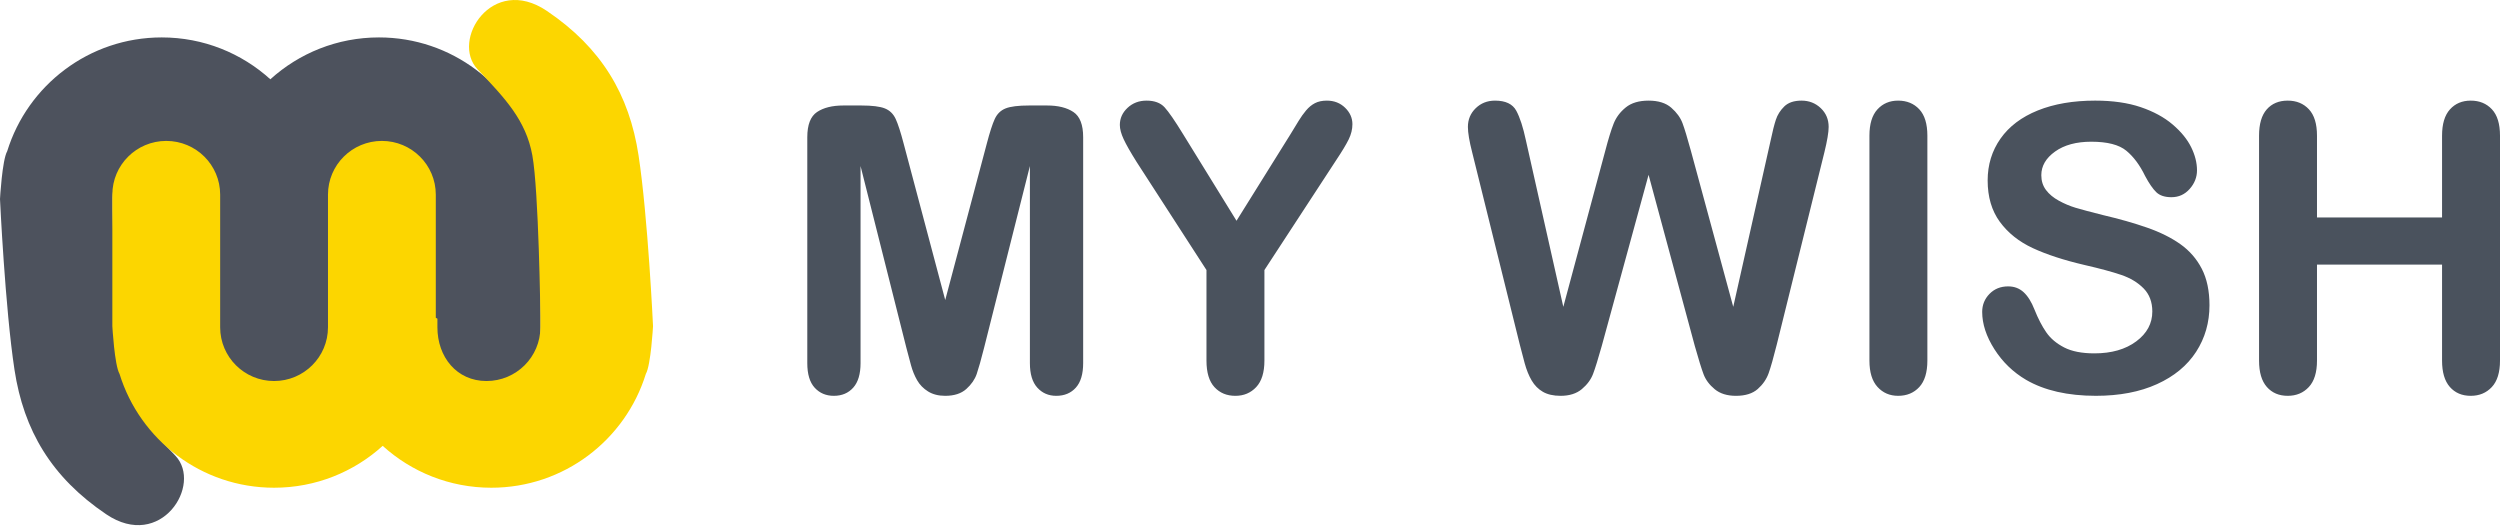
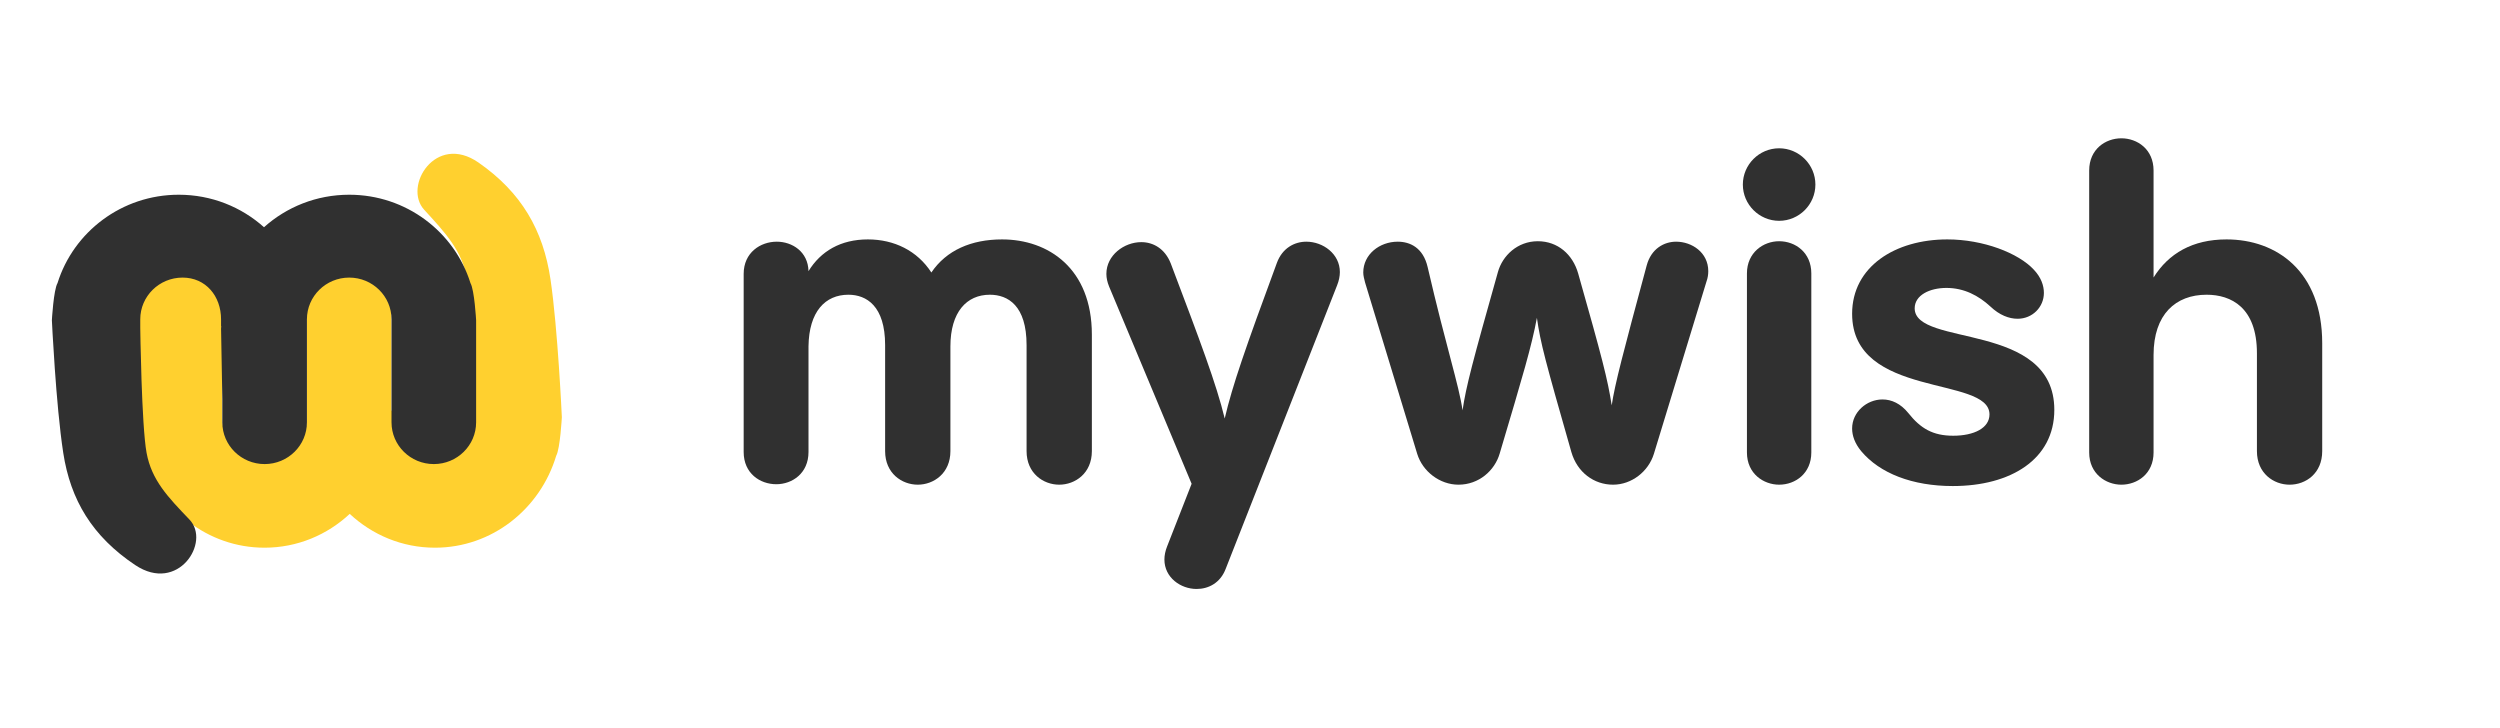
- <svg xmlns="http://www.w3.org/2000/svg" width="695px" height="146px" viewBox="0 0 695 146" version="1.1" id="svg2">
-   <defs id="defs8" />
-   <g id="Page-1" stroke="none" stroke-width="1" fill="none" fill-rule="evenodd">
-     <g id="Group">
-       <path d="M135.325,106.817 C127.048,106.817 120.339,100.131 120.339,91.884 L120.339,57.394 L120.339,55 C120.339,46.752 113.629,40.067 105.353,40.067 C97.076,40.067 91.836,46.753 91.836,55 L91.836,58.066 L91.836,91.883 C91.836,100.13 83.656,106.816 75.38,106.816 C67.103,106.816 60.394,100.13 60.394,91.883 L60.394,83.463 L60.394,57.643 C60.246,57.561 60.095,57.487 59.947,57.406 L59.947,55 C59.947,46.752 54.579,40.067 46.303,40.067 C38.026,40.067 31.317,46.753 31.317,55 L31.317,58.055 C31.317,58.055 31.764,92.976 33.554,102.795 C35.343,112.615 41.159,118.664 48.764,126.698 C56.369,134.732 44.738,153.231 29.528,142.965 C14.318,132.699 6.598,119.664 4.029,102.795 C1.411,85.62 0,55.325 0,55.325 C0,55.325 0.597,44.47 2,42.042 C7.669,23.717 24.757,10.403 44.96,10.403 C56.583,10.403 67.176,14.811 75.156,22.044 C83.136,14.811 93.729,10.403 105.353,10.403 C125.555,10.403 142.643,23.717 148.312,42.042 C149.715,44.47 150.312,55.325 150.312,55.325 L150.312,83.464 L150.312,91.884 C150.312,100.131 143.602,106.817 135.325,106.817 Z" id="path3" fill="#4D525D" />
-       <path d="M46.22,39.174 C54.497,39.174 61.206,45.86 61.206,54.107 L61.206,88.597 L61.206,90.991 C61.206,99.239 67.916,105.925 76.192,105.925 C84.469,105.925 91.179,99.239 91.179,90.991 L91.179,87.925 L91.179,54.107 C91.179,45.86 97.888,39.174 106.165,39.174 C114.442,39.174 121.152,45.86 121.152,54.107 L121.152,62.527 L121.152,88.347 C121.3,88.429 121.451,88.503 121.599,88.584 L121.599,90.991 C121.599,99.239 126.967,105.925 135.243,105.925 C143.52,105.925 150.229,99.239 150.229,90.991 L150.229,87.936 C150.229,87.936 149.782,53.015 147.992,43.196 C146.202,33.377 140.387,27.327 132.782,19.293 C125.177,11.259 136.808,-7.24 152.018,3.026 C167.228,13.292 174.948,26.327 177.517,43.196 C180.133,60.371 181.543,90.666 181.543,90.666 C181.543,90.666 180.946,101.521 179.543,103.949 C173.874,122.274 156.786,135.588 136.583,135.588 C124.96,135.588 114.367,131.18 106.387,123.947 C98.407,131.18 87.814,135.588 76.19,135.588 C55.988,135.588 38.9,122.274 33.231,103.949 C31.828,101.521 31.231,90.666 31.231,90.666 L31.231,62.527 L31.231,54.107 C31.234,45.86 37.943,39.174 46.22,39.174 Z" id="path5" fill="#FCD600" />
-       <path d="M298.408,31.14 C296.599,29.931 294.159,29.326 291.086,29.326 L286.096,29.326 C283.094,29.326 280.916,29.597 279.56,30.138 C278.204,30.679 277.201,31.654 276.55,33.061 C275.899,34.468 275.158,36.761 274.326,39.936 L262.773,83.405 L251.22,39.936 C250.388,36.761 249.647,34.469 248.996,33.061 C248.345,31.654 247.342,30.679 245.986,30.138 C244.63,29.597 242.451,29.326 239.45,29.326 L234.46,29.326 C231.386,29.326 228.945,29.931 227.138,31.14 C225.33,32.349 224.426,34.686 224.426,38.15 L224.426,100.944 C224.426,104.012 225.112,106.295 226.487,107.792 C227.861,109.289 229.633,110.039 231.802,110.039 C234.044,110.039 235.843,109.281 237.199,107.766 C238.555,106.25 239.233,103.977 239.233,100.945 L239.233,46.162 L251.979,96.722 C252.413,98.382 252.837,99.979 253.254,101.513 C253.669,103.047 254.239,104.445 254.962,105.708 C255.685,106.972 256.698,108.009 257.999,108.821 C259.301,109.633 260.892,110.039 262.772,110.039 C265.267,110.039 267.22,109.407 268.63,108.144 C270.04,106.881 271.007,105.483 271.532,103.949 C272.056,102.415 272.734,100.007 273.566,96.722 L286.312,46.162 L286.312,100.945 C286.312,103.976 286.999,106.25 288.373,107.766 C289.747,109.282 291.5,110.039 293.634,110.039 C295.912,110.039 297.729,109.281 299.085,107.766 C300.441,106.25 301.119,103.977 301.119,100.945 L301.119,38.15 C301.119,34.685 300.215,32.349 298.408,31.14 Z M368.863,27.973 C367.561,27.973 366.458,28.208 365.554,28.677 C364.65,29.146 363.827,29.823 363.086,30.707 C362.344,31.592 361.667,32.539 361.052,33.549 C360.437,34.56 359.677,35.805 358.774,37.284 L343.75,61.373 L328.89,37.284 C326.612,33.567 324.903,31.086 323.764,29.841 C322.625,28.596 320.952,27.973 318.747,27.973 C316.65,27.973 314.887,28.641 313.459,29.976 C312.03,31.312 311.317,32.899 311.317,34.74 C311.317,35.859 311.67,37.176 312.375,38.692 C313.08,40.208 314.282,42.319 315.982,45.026 L335.399,75.07 L335.399,100.242 C335.399,103.563 336.14,106.026 337.623,107.631 C339.105,109.236 341.04,110.04 343.426,110.04 C345.776,110.04 347.711,109.228 349.23,107.604 C350.749,105.98 351.508,103.526 351.508,100.242 L351.508,75.069 L371.414,44.592 C373.077,42.102 374.252,40.153 374.94,38.746 C375.626,37.339 375.971,35.931 375.971,34.524 C375.971,32.792 375.293,31.268 373.937,29.95 C372.579,28.632 370.888,27.973 368.863,27.973 Z M500.826,27.973 C498.728,27.973 497.128,28.514 496.026,29.597 C494.923,30.68 494.145,31.907 493.694,33.278 C493.241,34.65 492.763,36.544 492.257,38.962 L481.842,85.3 L470.072,41.94 C469.096,38.367 468.318,35.805 467.74,34.253 C467.161,32.702 466.121,31.267 464.621,29.95 C463.12,28.633 461.014,27.974 458.302,27.974 C455.626,27.974 453.51,28.606 451.956,29.869 C450.401,31.133 449.28,32.63 448.593,34.362 C447.906,36.094 447.128,38.621 446.261,41.941 L434.601,85.3 L424.187,38.962 C423.428,35.389 422.541,32.665 421.529,30.788 C420.516,28.912 418.546,27.973 415.617,27.973 C413.483,27.973 411.693,28.677 410.247,30.084 C408.8,31.491 408.077,33.224 408.077,35.281 C408.077,36.905 408.474,39.269 409.27,42.372 L422.504,95.801 C422.902,97.39 423.353,99.112 423.86,100.971 C424.366,102.83 425.017,104.435 425.813,105.789 C426.608,107.142 427.648,108.19 428.932,108.929 C430.215,109.668 431.851,110.039 433.841,110.039 C436.299,110.039 438.27,109.417 439.753,108.172 C441.235,106.927 442.275,105.519 442.872,103.95 C443.469,102.38 444.273,99.791 445.286,96.182 L458.303,48.599 L471.157,96.182 C472.205,99.899 473.019,102.525 473.598,104.058 C474.176,105.592 475.207,106.973 476.69,108.199 C478.172,109.426 480.143,110.04 482.602,110.04 C485.205,110.04 487.221,109.408 488.65,108.145 C490.078,106.882 491.091,105.411 491.687,103.733 C492.284,102.055 493.034,99.412 493.938,95.803 L507.172,42.374 C507.967,39.126 508.365,36.763 508.365,35.283 C508.365,33.19 507.633,31.449 506.168,30.059 C504.704,28.668 502.923,27.973 500.826,27.973 Z M527.674,27.973 C525.323,27.973 523.407,28.785 521.925,30.409 C520.442,32.033 519.701,34.469 519.701,37.717 L519.701,100.24 C519.701,103.488 520.451,105.933 521.952,107.575 C523.452,109.217 525.36,110.038 527.674,110.038 C530.096,110.038 532.058,109.226 533.559,107.602 C535.059,105.978 535.81,103.524 535.81,100.24 L535.81,37.717 C535.81,34.434 535.059,31.988 533.559,30.382 C532.058,28.777 530.096,27.973 527.674,27.973 Z M606.13,67.869 C603.581,66.065 600.489,64.531 596.855,63.268 C593.221,62.005 589.162,60.851 584.678,59.804 C581.098,58.902 578.53,58.216 576.976,57.747 C575.421,57.278 573.885,56.629 572.366,55.798 C570.847,54.968 569.654,53.976 568.786,52.821 C567.918,51.667 567.484,50.295 567.484,48.707 C567.484,46.145 568.759,43.953 571.308,42.13 C573.857,40.308 577.211,39.396 581.369,39.396 C585.852,39.396 589.106,40.235 591.132,41.913 C593.157,43.591 594.892,45.928 596.339,48.923 C597.459,51.016 598.499,52.523 599.458,53.443 C600.416,54.363 601.817,54.823 603.661,54.823 C605.686,54.823 607.376,54.057 608.732,52.522 C610.088,50.989 610.766,49.266 610.766,47.352 C610.766,45.259 610.224,43.112 609.139,40.91 C608.054,38.709 606.336,36.606 603.986,34.603 C601.635,32.6 598.679,30.995 595.118,29.785 C591.556,28.576 587.335,27.972 582.453,27.972 C576.342,27.972 571.027,28.884 566.507,30.706 C561.986,32.529 558.534,35.136 556.147,38.528 C553.76,41.921 552.567,45.8 552.567,50.167 C552.567,54.751 553.697,58.585 555.957,61.67 C558.216,64.756 561.272,67.191 565.123,68.978 C568.974,70.764 573.755,72.326 579.469,73.66 C583.735,74.634 587.144,75.555 589.693,76.421 C592.242,77.287 594.321,78.541 595.93,80.183 C597.539,81.826 598.344,83.964 598.344,86.598 C598.344,89.919 596.853,92.688 593.869,94.907 C590.886,97.126 587.008,98.236 582.235,98.236 C578.764,98.236 575.961,97.686 573.828,96.585 C571.694,95.485 570.04,94.086 568.865,92.39 C567.69,90.694 566.595,88.583 565.584,86.056 C564.752,83.927 563.748,82.321 562.574,81.238 C561.399,80.155 559.961,79.614 558.262,79.614 C556.164,79.614 554.438,80.309 553.082,81.698 C551.726,83.088 551.048,84.756 551.048,86.705 C551.048,90.061 552.178,93.517 554.438,97.071 C556.697,100.626 559.636,103.468 563.252,105.597 C568.35,108.557 574.823,110.036 582.669,110.036 C589.213,110.036 594.873,108.953 599.646,106.788 C604.419,104.623 608.044,101.628 610.521,97.802 C612.997,93.977 614.236,89.664 614.236,84.864 C614.236,80.858 613.522,77.475 612.094,74.714 C610.668,71.956 608.679,69.674 606.13,67.869 Z M692.749,30.382 C691.248,28.777 689.286,27.973 686.864,27.973 C684.478,27.973 682.552,28.785 681.088,30.409 C679.623,32.033 678.891,34.469 678.891,37.717 L678.891,60.453 L644.124,60.453 L644.124,37.717 C644.124,34.434 643.373,31.988 641.873,30.382 C640.372,28.777 638.41,27.973 635.988,27.973 C633.529,27.973 631.585,28.785 630.157,30.409 C628.728,32.033 628.015,34.469 628.015,37.717 L628.015,100.24 C628.015,103.488 628.738,105.933 630.185,107.575 C631.631,109.217 633.566,110.038 635.988,110.038 C638.375,110.038 640.327,109.226 641.846,107.602 C643.365,105.978 644.124,103.524 644.124,100.24 L644.124,73.553 L678.891,73.553 L678.891,100.241 C678.891,103.489 679.614,105.934 681.061,107.576 C682.507,109.218 684.442,110.039 686.864,110.039 C689.251,110.039 691.203,109.227 692.722,107.603 C694.241,105.979 695,103.525 695,100.24 L695,37.717 C695,34.433 694.249,31.988 692.749,30.382 Z" id="path11" fill="#4A525D" fill-rule="nonzero" />
-     </g>
-   </g>
+ <svg xmlns="http://www.w3.org/2000/svg" width="165" height="48" viewBox="0 0 160 48" fill="none">
+   <path fill-rule="evenodd" clip-rule="evenodd" d="M9.374 17.66C10.916 17.66 12.166 18.942 12.166 20.524V27.137V27.597C12.166 29.178 13.416 30.46 14.957 30.46C16.499 30.46 17.749 29.178 17.749 27.597V27.009V20.524C17.749 18.942 18.999 17.66 20.541 17.66C22.082 17.66 23.332 18.942 23.332 20.524V22.138V27.09C23.36 27.105 23.388 27.119 23.416 27.135V27.597C23.416 29.178 24.416 30.46 25.957 30.46C27.499 30.46 28.749 29.178 28.749 27.597V27.011C28.749 27.011 28.666 20.314 28.332 18.431C27.999 16.549 26.916 15.389 25.499 13.848C24.082 12.307 26.249 8.76 29.082 10.729C31.915 12.697 33.353 15.197 33.832 18.431C34.319 21.725 34.582 27.534 34.582 27.534C34.582 27.534 34.471 29.616 34.209 30.081C33.154 33.595 29.97 36.148 26.207 36.148C24.042 36.148 22.069 35.303 20.582 33.916C19.096 35.303 17.122 36.148 14.957 36.148C11.194 36.148 8.011 33.595 6.955 30.081C6.693 29.616 6.582 27.534 6.582 27.534V22.138V20.524C6.583 18.942 7.832 17.66 9.374 17.66Z" fill="#FFD02F" />
+   <path fill-rule="evenodd" clip-rule="evenodd" d="M26.132 30.629C24.59 30.629 23.34 29.396 23.34 27.875L23.34 21.516L23.34 21.075C23.34 19.554 22.09 18.321 20.549 18.321C19.007 18.321 17.757 19.554 17.757 21.075L17.757 21.64L17.757 27.875C17.757 29.396 16.507 30.629 14.965 30.629C13.423 30.629 12.173 29.396 12.173 27.875L12.173 26.323L12.09 21.691C12.09 21.518 12.118 21.533 12.09 21.518L12.09 21.075C12.09 19.554 11.09 18.321 9.549 18.321C8.007 18.321 6.757 19.554 6.757 21.075L6.757 21.638C6.757 21.638 6.84 28.077 7.174 29.887C7.507 31.698 8.59 32.813 10.007 34.294C11.424 35.776 9.257 39.187 6.424 37.294C3.59 35.401 2.152 32.997 1.674 29.887C1.186 26.72 0.924 21.134 0.924 21.134C0.924 21.134 1.035 19.133 1.296 18.685C2.352 15.306 5.536 12.852 9.299 12.852C11.464 12.852 13.437 13.664 14.924 14.998C16.41 13.664 18.384 12.852 20.549 12.852C24.312 12.852 27.495 15.306 28.551 18.685C28.813 19.133 28.924 21.134 28.924 21.134L28.924 26.323L28.924 27.875C28.923 29.396 27.674 30.629 26.132 30.629Z" fill="#303030" />
+   <path d="M63.638 15.801C61.603 15.801 59.958 16.519 58.97 17.985C58.042 16.549 56.516 15.801 54.781 15.801C52.986 15.801 51.669 16.579 50.861 17.896C50.831 16.609 49.784 15.951 48.766 15.951C47.689 15.951 46.582 16.669 46.582 18.075V29.835C46.582 31.241 47.659 31.959 48.736 31.959C49.784 31.959 50.861 31.241 50.861 29.835V22.863C50.891 20.559 51.968 19.452 53.494 19.452C54.691 19.452 55.918 20.2 55.918 22.773V29.775C55.918 31.241 57.025 31.989 58.072 31.989C59.12 31.989 60.227 31.241 60.227 29.775V22.863C60.227 20.589 61.304 19.452 62.83 19.452C64.027 19.452 65.254 20.17 65.254 22.773V29.775C65.254 31.241 66.361 31.989 67.408 31.989C68.456 31.989 69.563 31.241 69.563 29.775V22.085C69.563 17.716 66.69 15.801 63.638 15.801Z" fill="#303030" />
+   <path d="M81.772 17.357C79.707 22.953 78.84 25.436 78.331 27.621C77.792 25.376 76.685 22.444 74.77 17.387C74.381 16.4 73.603 15.981 72.825 15.981C71.688 15.981 70.521 16.849 70.521 18.075C70.521 18.345 70.581 18.614 70.701 18.913L76.147 31.93L74.531 36.059C74.411 36.358 74.351 36.657 74.351 36.927C74.351 38.123 75.428 38.872 76.476 38.872C77.254 38.872 78.032 38.483 78.391 37.555L85.752 18.823C85.871 18.524 85.931 18.225 85.931 17.956C85.931 16.759 84.824 15.951 83.717 15.951C82.939 15.951 82.131 16.37 81.772 17.357Z" fill="#303030" />
+   <path d="M93.759 31.989C95.105 31.989 96.153 31.062 96.482 29.925C98.038 24.688 98.576 22.893 98.936 20.978C99.175 22.654 99.474 23.761 101.21 29.835C101.599 31.181 102.706 31.989 103.962 31.989C105.189 31.989 106.296 31.122 106.656 29.955L110.127 18.584C110.216 18.345 110.246 18.105 110.246 17.896C110.246 16.669 109.169 15.951 108.122 15.951C107.344 15.951 106.476 16.4 106.177 17.537C104.621 23.312 104.082 25.346 103.873 26.753C103.603 25.017 103.244 23.641 101.658 18.045C101.299 16.789 100.312 15.921 98.995 15.921C97.649 15.921 96.661 16.878 96.362 17.956C94.686 23.91 94.267 25.466 94.028 27.082C93.789 25.406 92.951 22.923 91.724 17.627C91.425 16.34 90.557 15.951 89.749 15.951C88.552 15.951 87.475 16.789 87.475 17.985C87.475 18.195 87.535 18.404 87.595 18.644L91.036 29.955C91.395 31.122 92.532 31.989 93.759 31.989Z" fill="#303030" />
+   <path d="M114.922 14.574C116.239 14.574 117.316 13.497 117.316 12.181C117.316 10.864 116.239 9.787 114.922 9.787C113.606 9.787 112.528 10.864 112.528 12.181C112.528 13.497 113.606 14.574 114.922 14.574ZM112.798 29.865C112.798 31.271 113.905 31.989 114.922 31.989C115.999 31.989 117.047 31.241 117.047 29.865V18.045C117.047 16.669 115.999 15.921 114.922 15.921C113.875 15.921 112.798 16.669 112.798 18.045V29.865Z" fill="#303030" />
+   <path d="M126.383 32.079C130.213 32.079 133.085 30.314 133.085 27.052C133.085 21.187 123.869 22.923 123.869 20.349C123.869 19.482 124.856 19.003 125.964 19.003C127.131 19.003 128.088 19.512 128.866 20.23C129.465 20.798 130.093 21.038 130.661 21.038C131.649 21.038 132.397 20.26 132.397 19.332C132.397 18.853 132.217 18.315 131.739 17.806C130.721 16.699 128.387 15.801 126.023 15.801C122.582 15.801 119.74 17.596 119.74 20.709C119.74 26.334 128.806 24.778 128.806 27.351C128.806 28.249 127.789 28.758 126.412 28.758C125.066 28.758 124.258 28.279 123.45 27.262C122.941 26.633 122.343 26.364 121.745 26.364C120.697 26.364 119.74 27.202 119.74 28.279C119.74 28.758 119.919 29.266 120.338 29.775C121.565 31.241 123.719 32.079 126.383 32.079Z" fill="#303030" />
+   <path d="M144.452 15.801C142.208 15.801 140.622 16.729 139.635 18.315V11.253C139.635 9.847 138.558 9.128 137.51 9.128C136.463 9.128 135.386 9.847 135.386 11.253V29.865C135.386 31.271 136.493 31.989 137.51 31.989C138.558 31.989 139.635 31.271 139.635 29.865V23.431C139.635 20.738 141.101 19.452 143.136 19.452C144.752 19.452 146.457 20.29 146.457 23.312V29.775C146.457 31.241 147.564 31.989 148.612 31.989C149.689 31.989 150.766 31.241 150.766 29.775V22.654C150.766 17.896 147.744 15.801 144.452 15.801Z" fill="#303030" />
</svg>
